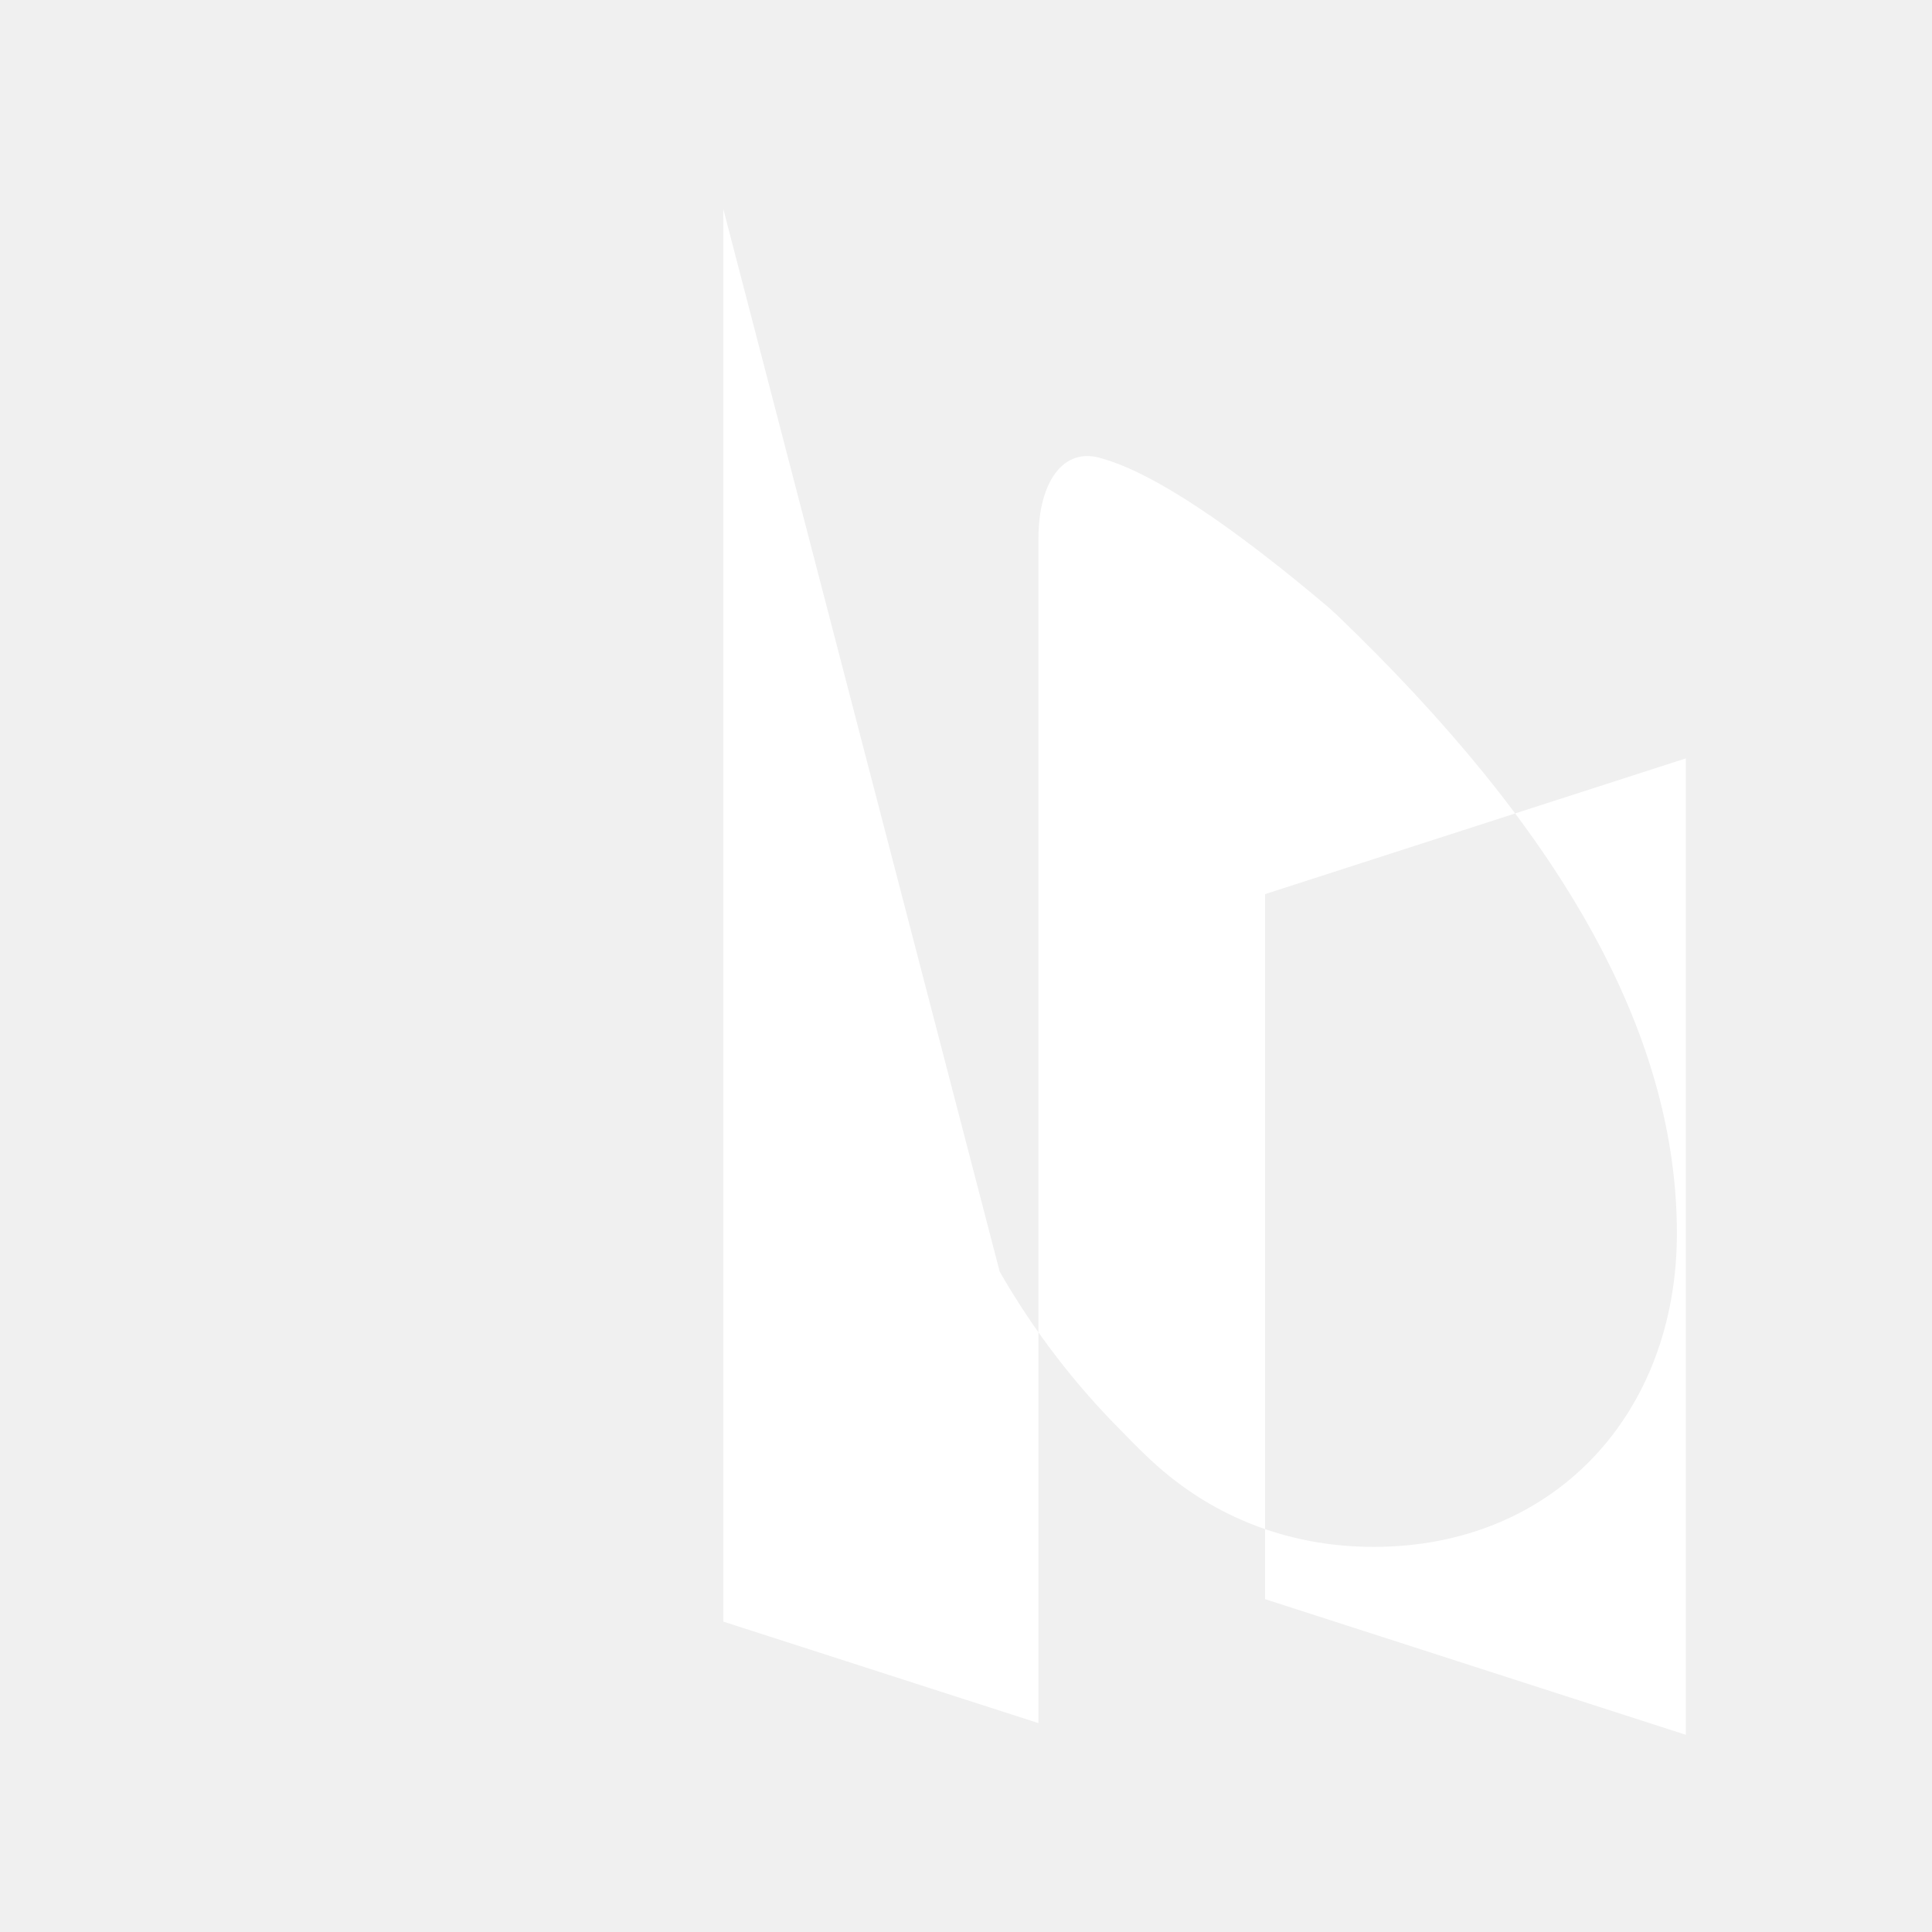
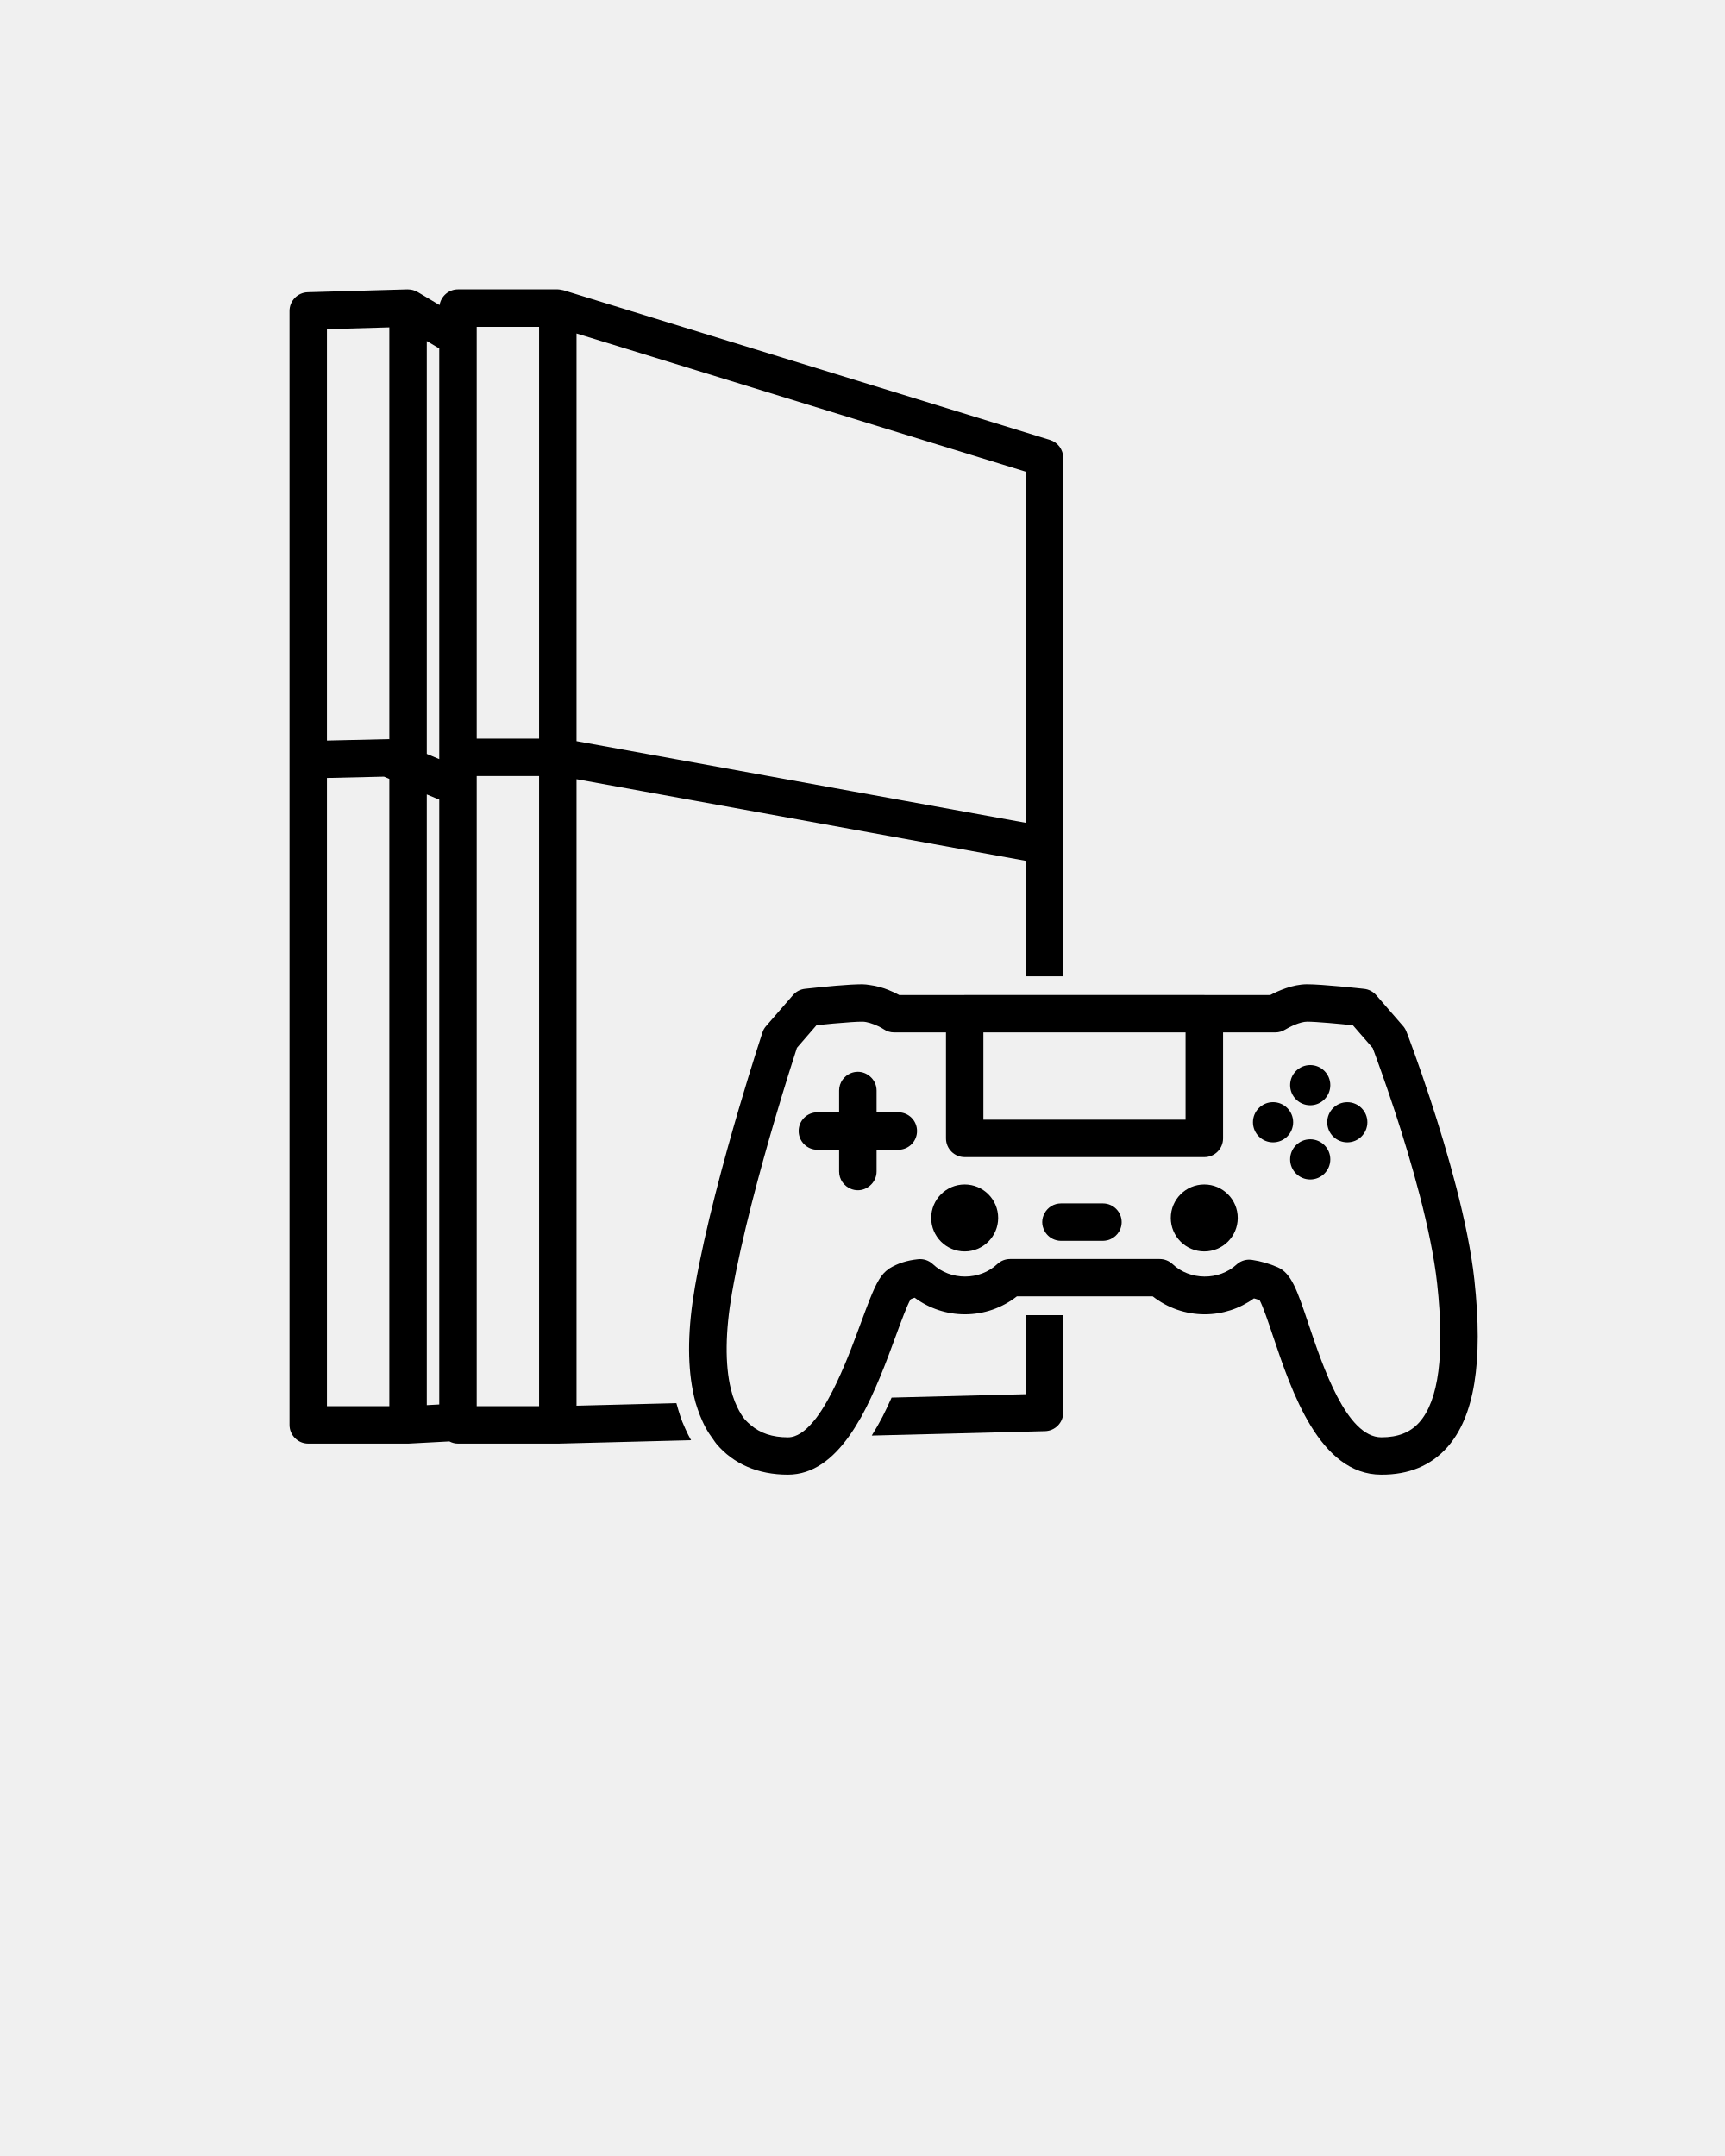
- <svg xmlns="http://www.w3.org/2000/svg" role="img" viewBox="0 0 24 24" fill="white">
-   <path d="M8.985 2.596v17.548l3.915 1.261V6.688c0-.69.304-1.151.794-.991.636.181 1.585.813 2.811 1.849l.107.098c2.724 2.615 4.219 5.141 4.219 7.678 0 2.227-1.511 3.894-3.767 3.894-1.074 0-2.059-.386-2.837-1.144 0 0-.111-.104-.272-.272a9.513 9.513 0 01-1.536-2.002L8.985 2.596zm6.73 15.643v1.626l5.227 1.685V9.421l-5.227 1.686v6.132z" />
+ <svg xmlns="http://www.w3.org/2000/svg" fill="currentColor" version="1.1" x="0px" y="0px" viewBox="0 0 100 125" enable-background="new 0 0 100 100" xml:space="preserve">
+   <path d="M61.637,81.889V76.25h-1.085h-1.086v4.581l-7.778,0.198c-0.166,0.371-0.338,0.74-0.522,1.101  c-0.197,0.38-0.408,0.745-0.629,1.101l10.045-0.256C61.168,82.959,61.637,82.479,61.637,81.889z" />
+   <path d="M60.552,56.604h1.085V26.545c0-0.476-0.312-0.897-0.767-1.038l-28.214-8.681c-0.014-0.005-0.027-0.004-0.041-0.007  c-0.051-0.014-0.103-0.023-0.154-0.029c-0.028-0.003-0.057-0.007-0.085-0.009c-0.014,0-0.025-0.003-0.039-0.003H26.55  c-0.539,0-0.983,0.394-1.068,0.909l-1.271-0.756c-0.01-0.006-0.022-0.009-0.033-0.015c-0.063-0.034-0.129-0.063-0.197-0.084  c-0.022-0.007-0.046-0.014-0.07-0.02c-0.065-0.017-0.132-0.024-0.198-0.028c-0.021,0-0.041-0.004-0.061-0.004  c-0.009,0-0.017-0.002-0.026-0.002l-5.787,0.165c-0.587,0.018-1.055,0.498-1.055,1.085v64.583c0,0.601,0.486,1.086,1.085,1.086  h5.788c0.019,0,0.039,0,0.059-0.002l2.334-0.125c0.15,0.078,0.319,0.127,0.5,0.127h5.788c0.009,0,0.019,0,0.028,0l7.697-0.197  c-0.124-0.212-0.23-0.439-0.336-0.67c-0.06-0.132-0.12-0.266-0.174-0.402c-0.082-0.213-0.154-0.436-0.223-0.662  c-0.041-0.138-0.082-0.271-0.118-0.414l-5.79,0.147v-0.502V49.668v-2.35v-2.142l15.916,2.893l1.086,0.198l1.086,0.197l7.957,1.446  v6.693H60.552L60.552,56.604z M31.252,46.416v2.351v32.349v0.411h-3.617v-0.217V47.263v-2.27h0.194h3.423V46.416z M18.953,45.105  l3.307-0.076l0.31,0.129v36.369h-3.617V45.105z M18.953,19.083l3.617-0.103v23.871l-3.617,0.083V19.083z M27.635,18.967v-0.018  h3.617v2.169v1.263v1.262v19.18h-3.617V21.492V20.23V18.967z M25.464,44.011l-0.723-0.301V19.772l0.723,0.43V44.011z M24.741,46.061  l0.723,0.3v35.067l-0.723,0.039V46.061z M51.51,46.258l-1.086-0.197l-1.086-0.197L33.422,42.97V24.934v-1.262v-1.263v-3.076  l26.044,8.014v20.357L51.51,46.258z" />
+   <path d="M83.887,83.924c1.588-1.77,2.104-4.951,1.584-9.727c-0.357-3.291-1.58-7.486-2.544-10.428  c-0.752-2.289-1.364-3.889-1.393-3.955c-0.045-0.116-0.109-0.228-0.191-0.32l-1.559-1.795c-0.179-0.206-0.429-0.338-0.699-0.368  c-0.246-0.026-2.428-0.265-3.315-0.265c-0.84,0-1.69,0.389-2.131,0.623h-3.806c-0.008,0-0.015-0.002-0.021-0.002h-8.176h-1.086  h-1.086h-3.543c-0.008,0-0.014,0.002-0.021,0.002h-3.769c-0.157-0.09-0.379-0.192-0.625-0.293c-0.315-0.129-0.684-0.234-1.086-0.287  c-0.145-0.021-0.285-0.043-0.436-0.043c-0.181,0-0.405,0.01-0.65,0.021c-1.088,0.063-2.592,0.232-2.668,0.242  c-0.27,0.029-0.52,0.161-0.697,0.367l-1.559,1.795c-0.094,0.105-0.166,0.232-0.211,0.371c-0.006,0.019-0.621,1.882-1.373,4.441  c-0.835,2.842-1.952,6.934-2.535,10.283c-0.417,2.393-0.449,4.401-0.127,6.041c0.047,0.236,0.096,0.469,0.158,0.689  c0.037,0.131,0.081,0.256,0.123,0.383c0.082,0.24,0.172,0.473,0.273,0.691c0.059,0.125,0.116,0.252,0.181,0.371  c0.136,0.248,0.288,0.479,0.452,0.697c0.059,0.078,0.107,0.168,0.171,0.242c0.988,1.176,2.423,1.797,4.149,1.797  c1.469,0,2.62-0.921,3.559-2.241c0.219-0.308,0.425-0.638,0.621-0.979c0.023-0.041,0.049-0.08,0.072-0.121  c0.197-0.354,0.383-0.725,0.559-1.102c0.378-0.805,0.717-1.642,1.023-2.451c0.148-0.396,0.295-0.789,0.432-1.164  c0.295-0.803,0.656-1.787,0.855-2.111c0.07-0.035,0.148-0.064,0.232-0.09c0.842,0.624,1.854,0.963,2.912,0.963  c1.102,0,2.155-0.367,3.016-1.042h0.51h1.086h1.084h5.191c0.859,0.675,1.914,1.042,3.014,1.042c1.031,0,2.029-0.324,2.857-0.924  c0.109,0.029,0.221,0.066,0.328,0.107c0.194,0.352,0.516,1.303,0.775,2.081c1.074,3.197,2.697,8.032,6.275,8.032  C81.664,85.506,82.945,84.975,83.887,83.924z M74.074,73.475c-0.482-0.211-0.988-0.355-1.504-0.432  c-0.053-0.007-0.104-0.011-0.154-0.011c-0.27,0-0.533,0.101-0.734,0.286c-1.021,0.938-2.701,0.924-3.707-0.027  c-0.201-0.189-0.469-0.296-0.744-0.296h-5.594h-1.084h-1.086h-0.912c-0.275,0-0.541,0.104-0.744,0.296  c-1.016,0.96-2.713,0.963-3.73,0.004c-0.229-0.217-0.543-0.322-0.854-0.289c-0.643,0.064-1.207,0.248-1.678,0.542  c-0.012,0.009-0.023,0.021-0.035,0.03c-0.42,0.279-0.703,0.781-1.088,1.747c-0.152,0.382-0.319,0.829-0.52,1.372  c-0.163,0.443-0.354,0.961-0.566,1.506c-0.25,0.645-0.536,1.328-0.846,1.98c-0.155,0.323-0.316,0.641-0.483,0.939  c-0.032,0.061-0.065,0.119-0.099,0.176c-0.195,0.342-0.398,0.653-0.607,0.93c-0.055,0.07-0.11,0.135-0.166,0.201  c-0.463,0.551-0.953,0.904-1.461,0.904c-0.904,0-1.609-0.242-2.155-0.711c-0.107-0.092-0.216-0.184-0.311-0.291  c-0.007-0.009-0.017-0.016-0.022-0.021c-0.174-0.207-0.319-0.459-0.451-0.73c-0.049-0.104-0.096-0.207-0.139-0.316  c-0.092-0.23-0.17-0.48-0.234-0.748c-0.338-1.406-0.324-3.293,0.069-5.552c0.565-3.252,1.661-7.258,2.479-10.045  c0.599-2.037,1.107-3.623,1.285-4.169l1.135-1.311c0.557-0.059,1.369-0.137,2.006-0.178c0.254-0.017,0.482-0.027,0.65-0.027  c0.142,0,0.291,0.033,0.436,0.074c0.35,0.103,0.678,0.28,0.791,0.357c0.092,0.063,0.189,0.109,0.297,0.145  c0.102,0.03,0.211,0.047,0.32,0.047h3.006v1.086v5.059c0,0.6,0.486,1.085,1.086,1.085h3.543h1.088h1.084h8.176  c0.6,0,1.086-0.485,1.086-1.085v-5.059v-1.086h3.029c0.203,0,0.404-0.058,0.576-0.166c0.229-0.144,0.859-0.457,1.266-0.457  c0.539,0,1.857,0.125,2.654,0.207l1.152,1.326c0.178,0.476,0.689,1.865,1.285,3.676c0.932,2.844,2.111,6.883,2.449,9.986  c0.443,4.069,0.094,6.776-1.043,8.043c-0.52,0.58-1.234,0.86-2.189,0.86c-2.02,0-3.396-4.104-4.221-6.556  C75.201,74.813,74.869,73.824,74.074,73.475z M57.008,59.859v-0.002h2.459h1.086h1.084h7.092v0.002v1.086v3.973h-7.092h-1.084  h-1.086h-2.459v-3.973V59.859z" />
+   <circle cx="55.924" cy="70.614" r="1.941" />
+   <circle cx="69.813" cy="70.614" r="1.941" />
+   <path d="M52.078,64.489H51.51h-0.693v-1.263c0-0.334-0.153-0.629-0.393-0.828c-0.189-0.158-0.428-0.258-0.693-0.258  c-0.139,0-0.27,0.027-0.393,0.074c-0.404,0.158-0.693,0.551-0.693,1.012v1.263h-1.262c-0.599,0-1.084,0.485-1.084,1.085  s0.485,1.086,1.084,1.086h1.262v1.262c0,0.461,0.289,0.854,0.693,1.01c0.123,0.049,0.254,0.076,0.393,0.076  c0.266,0,0.504-0.1,0.693-0.258c0.238-0.199,0.393-0.493,0.393-0.828V66.66h0.693h0.568c0.598,0,1.084-0.486,1.084-1.086  S52.676,64.489,52.078,64.489z" />
+   <path d="M63.938,69.771h-2.301h-0.132c-0.414,0-0.771,0.232-0.953,0.574c-0.081,0.151-0.133,0.323-0.133,0.51  c0,0.186,0.052,0.356,0.133,0.511c0.144,0.27,0.396,0.471,0.703,0.544c0.08,0.02,0.162,0.031,0.25,0.031h0.132h2.301  c0.086,0,0.17-0.015,0.25-0.031c0.479-0.114,0.836-0.541,0.836-1.055C65.023,70.257,64.537,69.771,63.938,69.771z" />
+   <circle cx="75.955" cy="62.915" r="1.165" />
+   <circle cx="75.955" cy="67.218" r="1.165" />
+   <circle cx="73.801" cy="65.065" r="1.165" />
+   <circle cx="78.105" cy="65.066" r="1.164" />
</svg>
